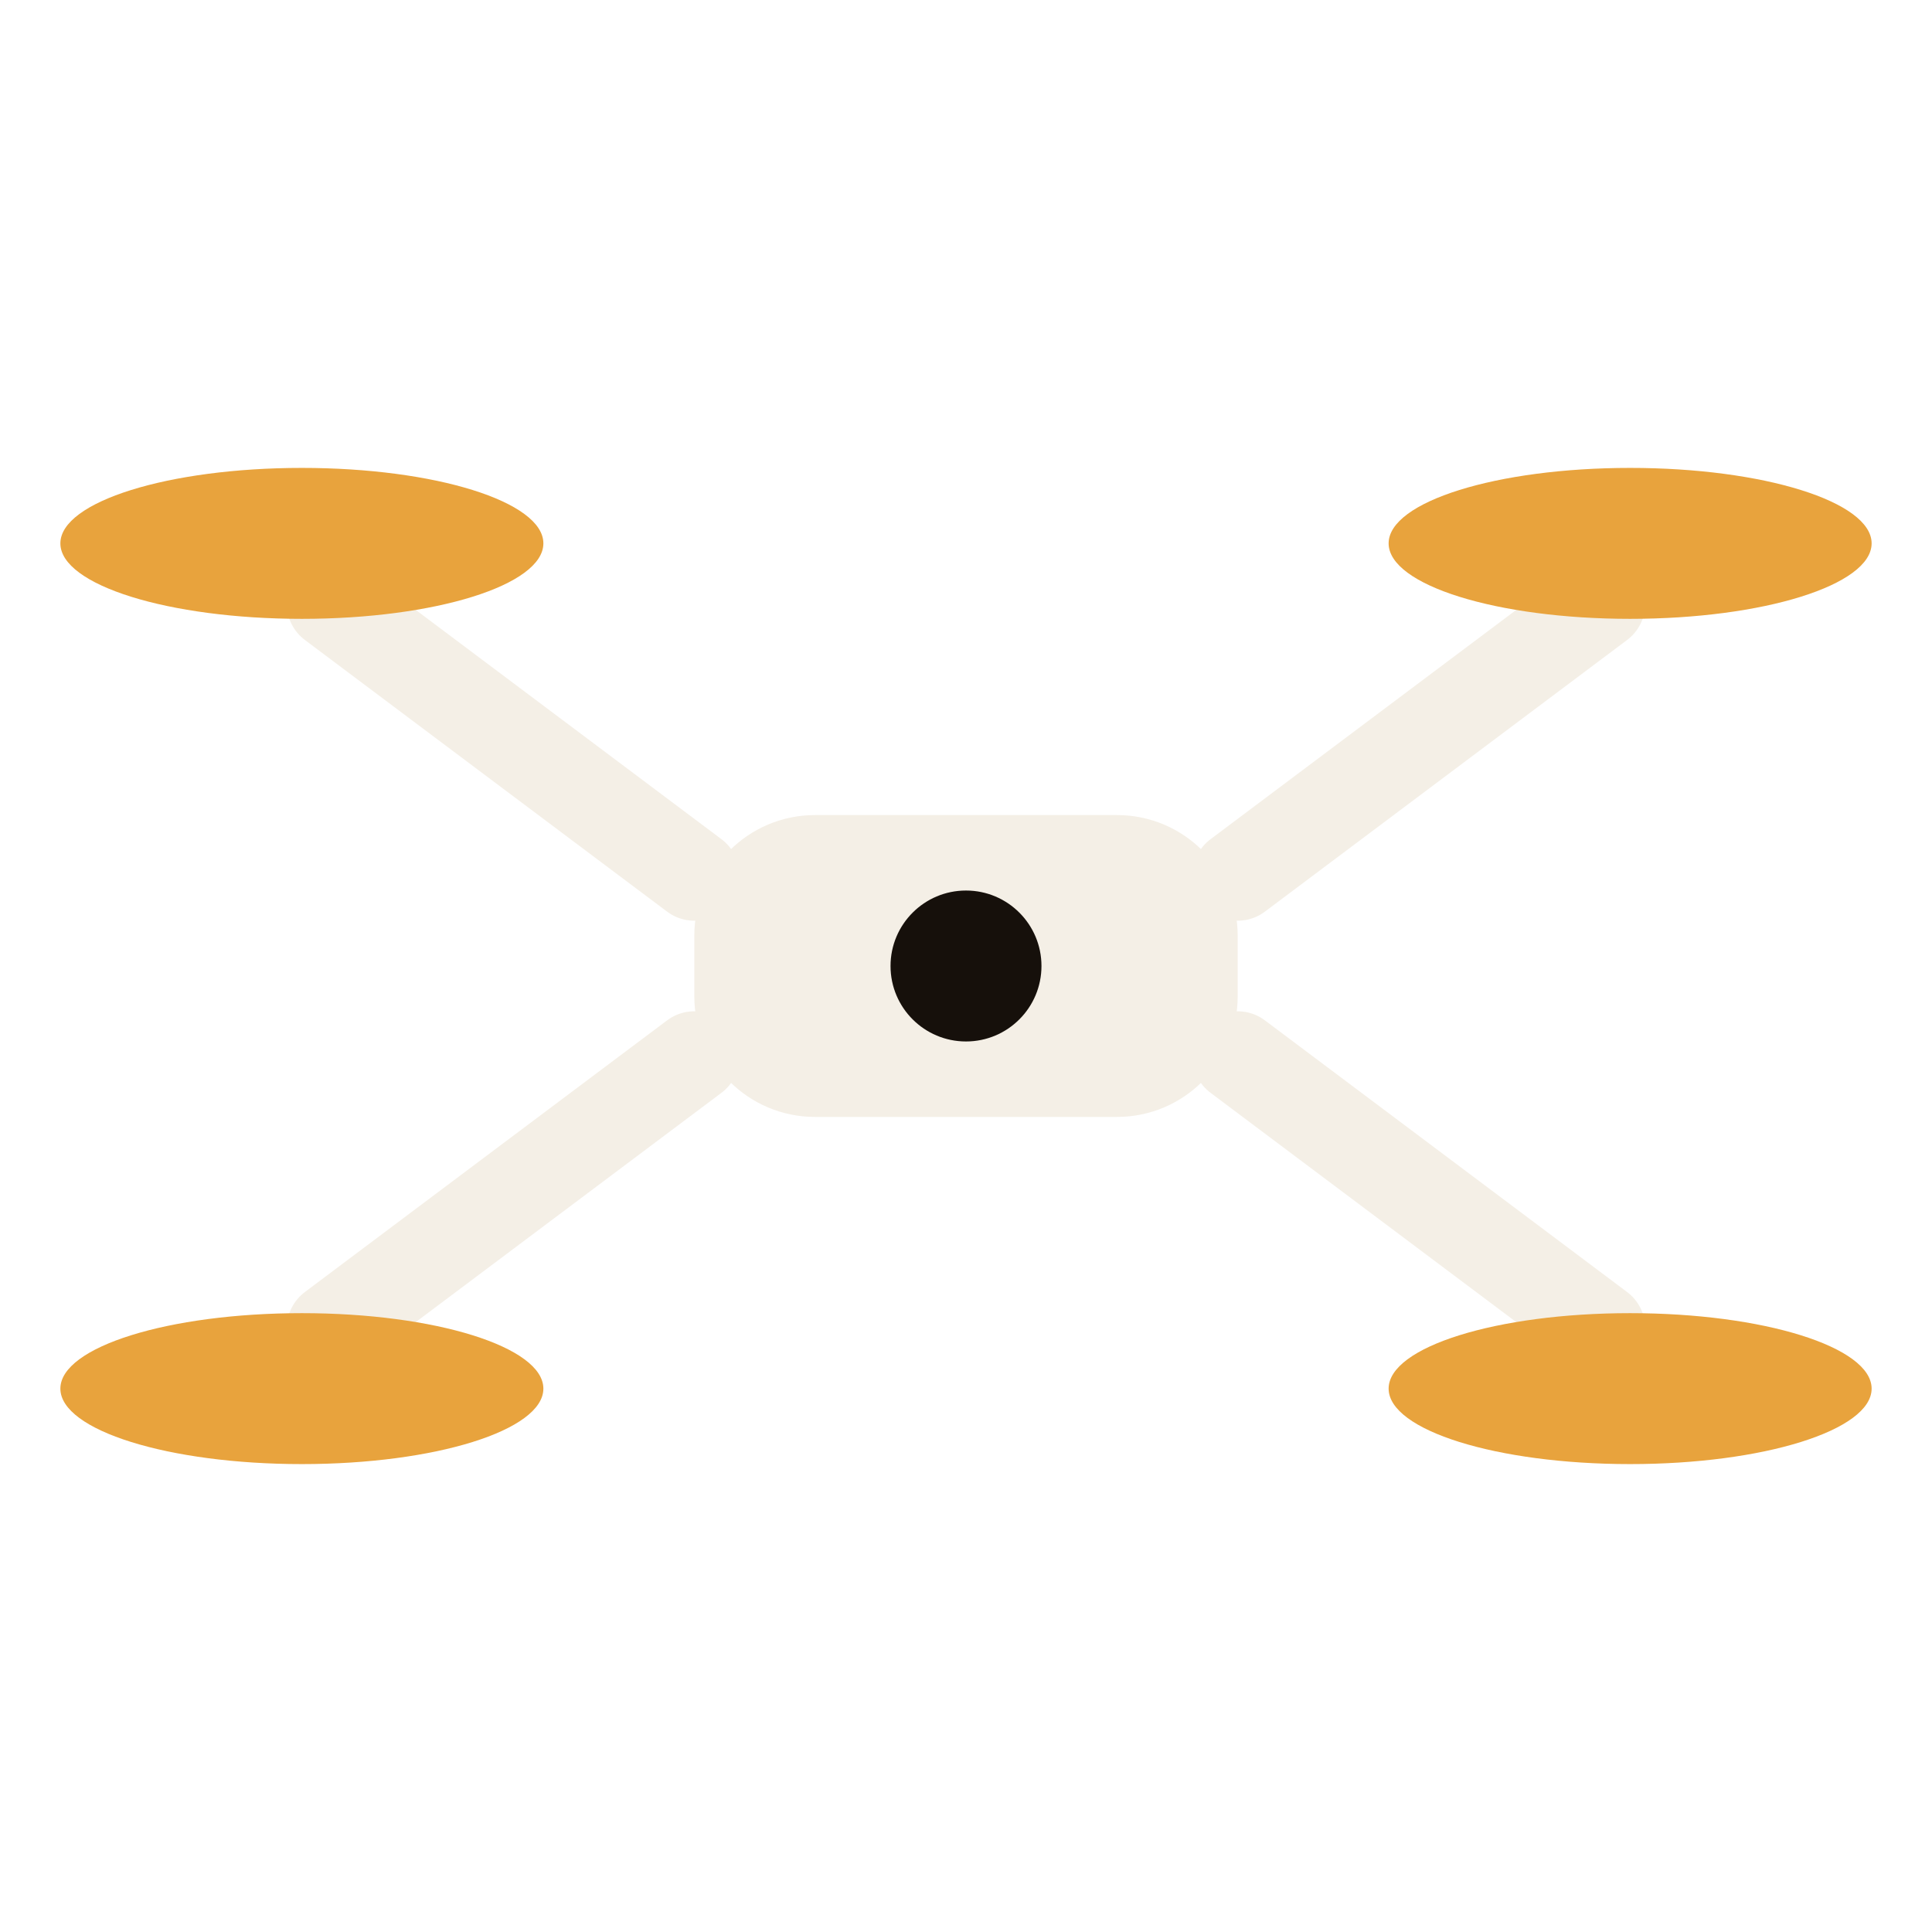
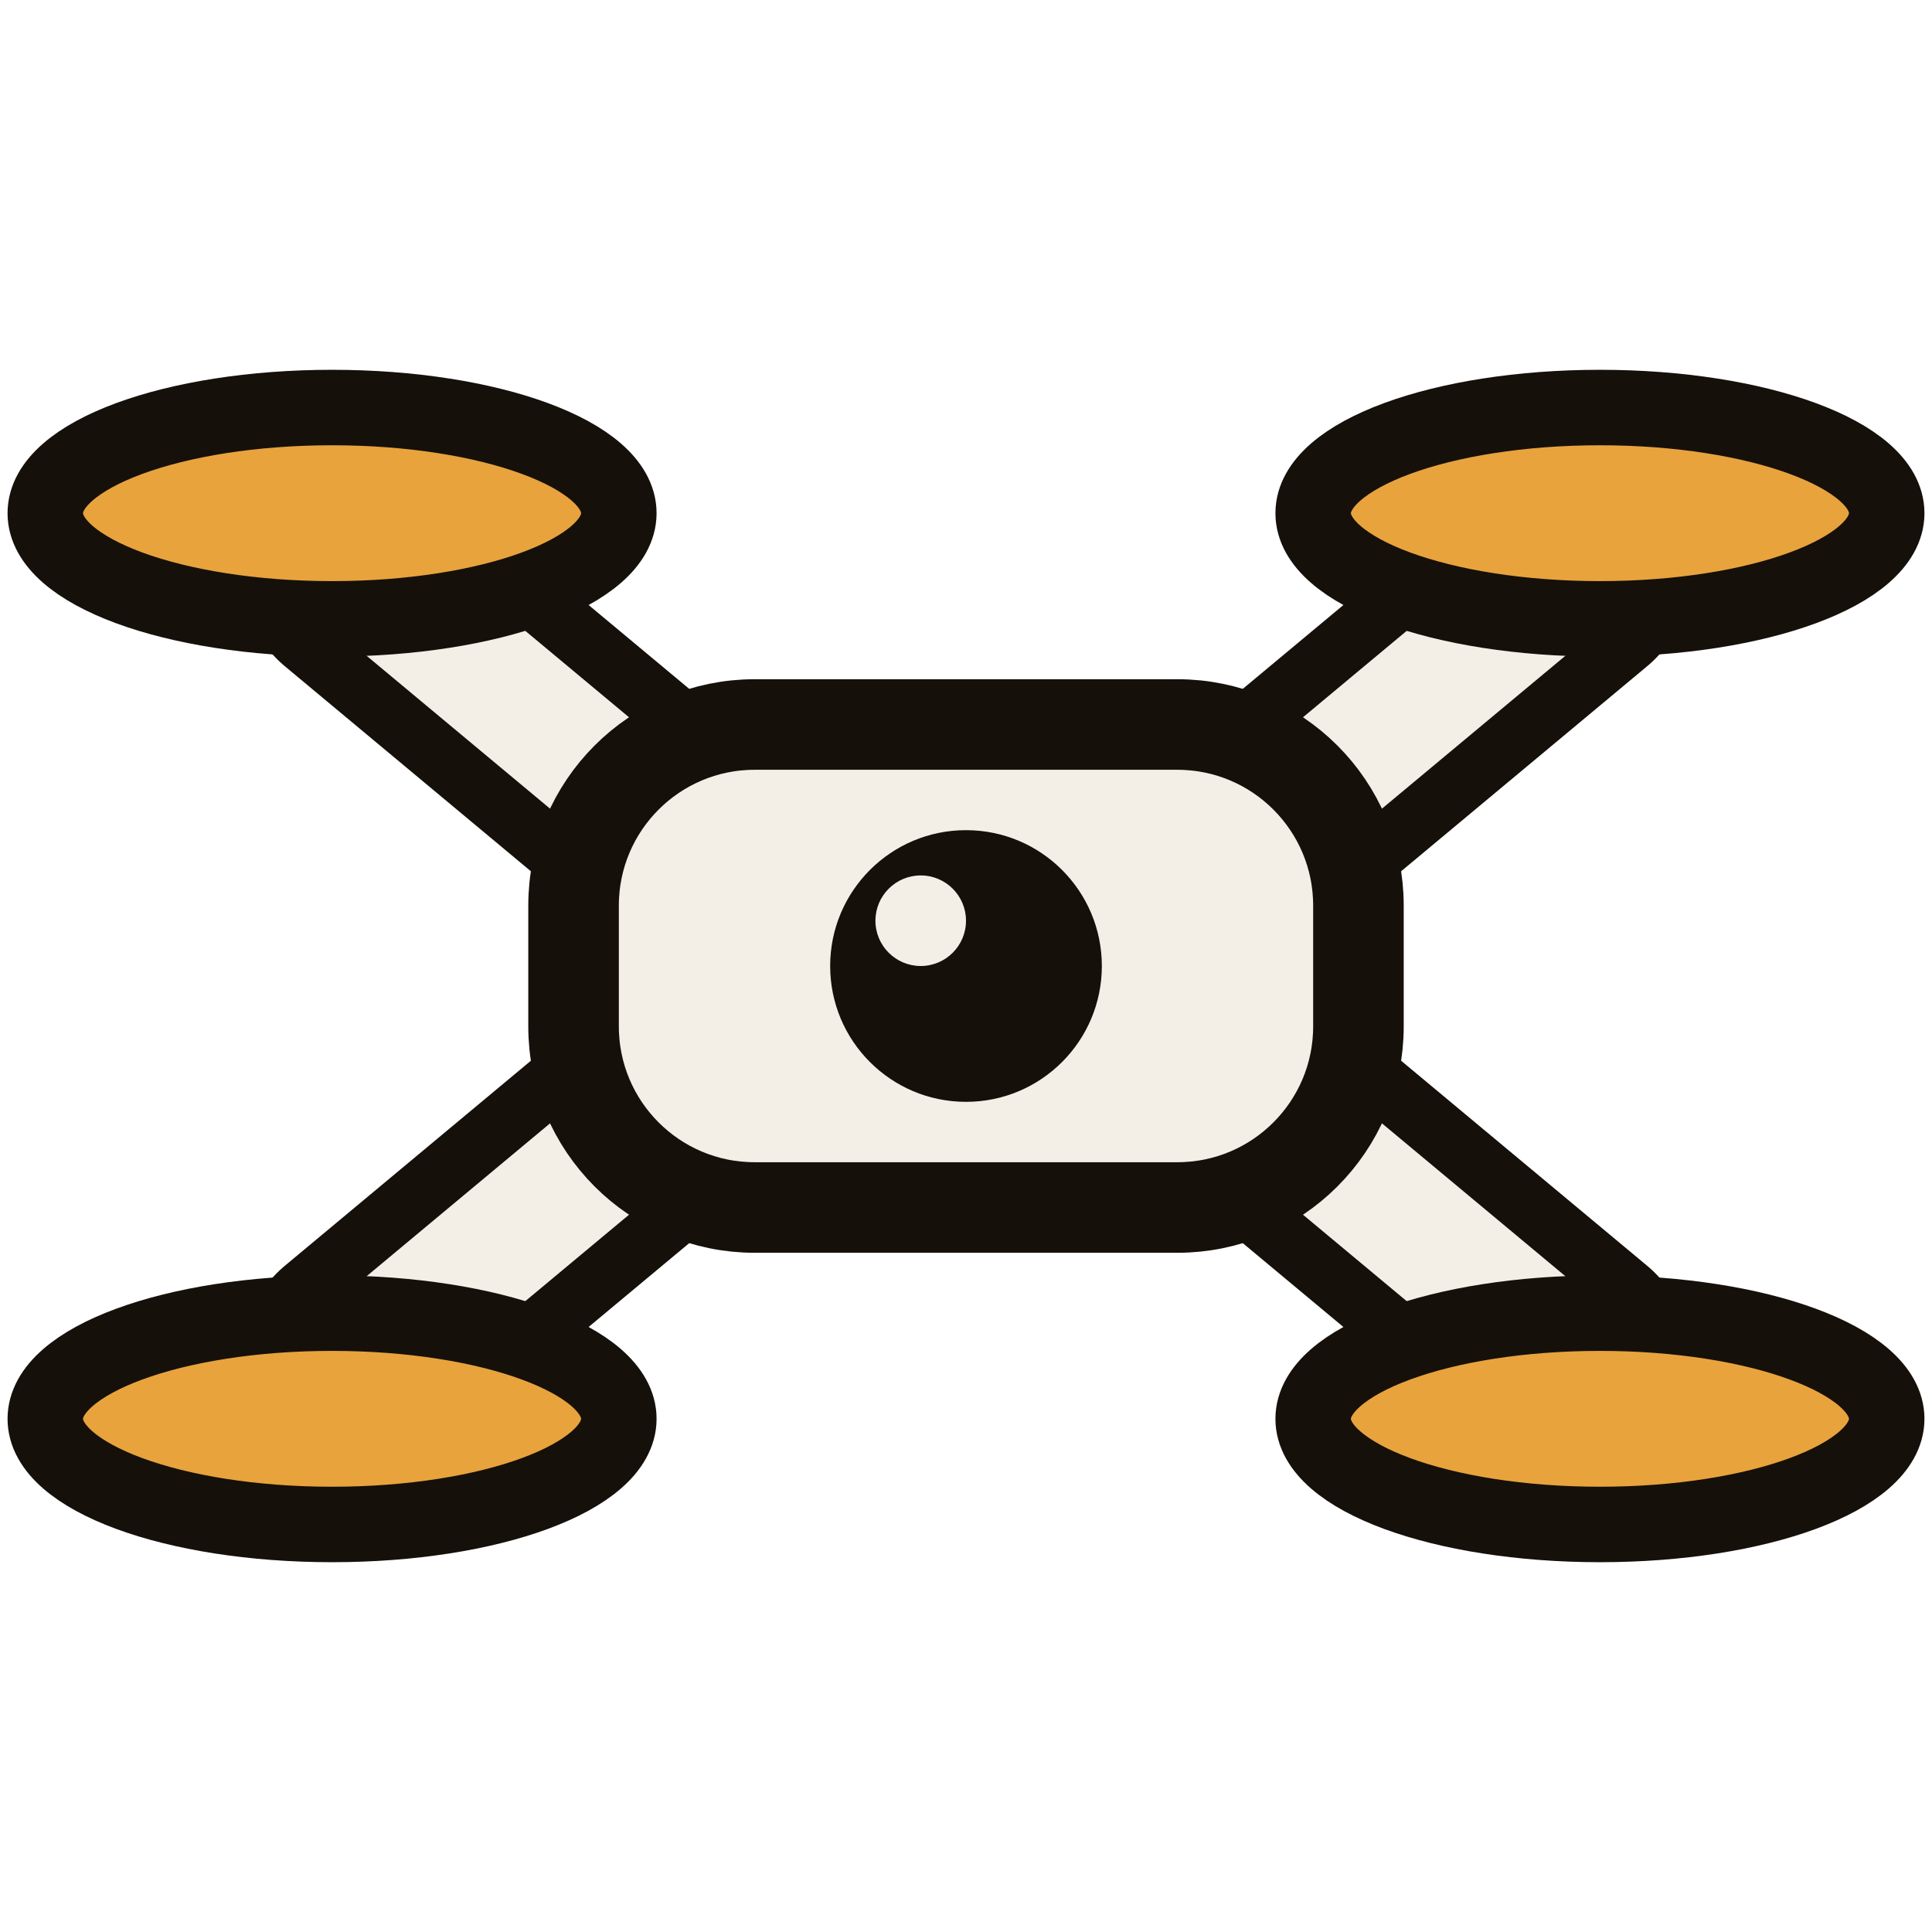
<svg xmlns="http://www.w3.org/2000/svg" width="128" height="128" viewBox="0 0 128 128">
-   <rect x="46" y="54" width="36" height="20" rx="8" fill="#F4EFE6" />
-   <circle cx="64" cy="64" r="5" fill="#16100B" />
-   <path d="M46 58 L22 40 M82 58 L106 40 M46 70 L22 88 M82 70 L106 88" stroke="#F4EFE6" stroke-width="6" stroke-linecap="round" />
-   <ellipse cx="20" cy="36" rx="16" ry="5" fill="#E8A33D" />
-   <ellipse cx="108" cy="36" rx="16" ry="5" fill="#E8A33D" />
-   <ellipse cx="20" cy="92" rx="16" ry="5" fill="#E8A33D" />
-   <ellipse cx="108" cy="92" rx="16" ry="5" fill="#E8A33D" />
+   <path d="M48 58 L24 38 M80 58 L104 38 M48 70 L24 90 M80 70 L104 90" stroke="#16100B" stroke-width="16" stroke-linecap="round" />
+   <path d="M48 58 L24 38 M80 58 L104 38 M48 70 L24 90 M80 70 L104 90" stroke="#F4EFE6" stroke-width="8" stroke-linecap="round" />
+   <g fill="#E8A33D" stroke="#16100B" stroke-width="5">
+     <ellipse cx="22" cy="34" rx="19" ry="7" />
+     <ellipse cx="106" cy="34" rx="19" ry="7" />
+     <ellipse cx="22" cy="94" rx="19" ry="7" />
+     <ellipse cx="106" cy="94" rx="19" ry="7" />
+   </g>
+   <rect x="38" y="48" width="52" height="32" rx="12" fill="#F4EFE6" stroke="#16100B" stroke-width="6" />
+   <circle cx="64" cy="64" r="9" fill="#16100B" />
+   <circle cx="61" cy="61" r="3" fill="#F4EFE6" />
</svg>
